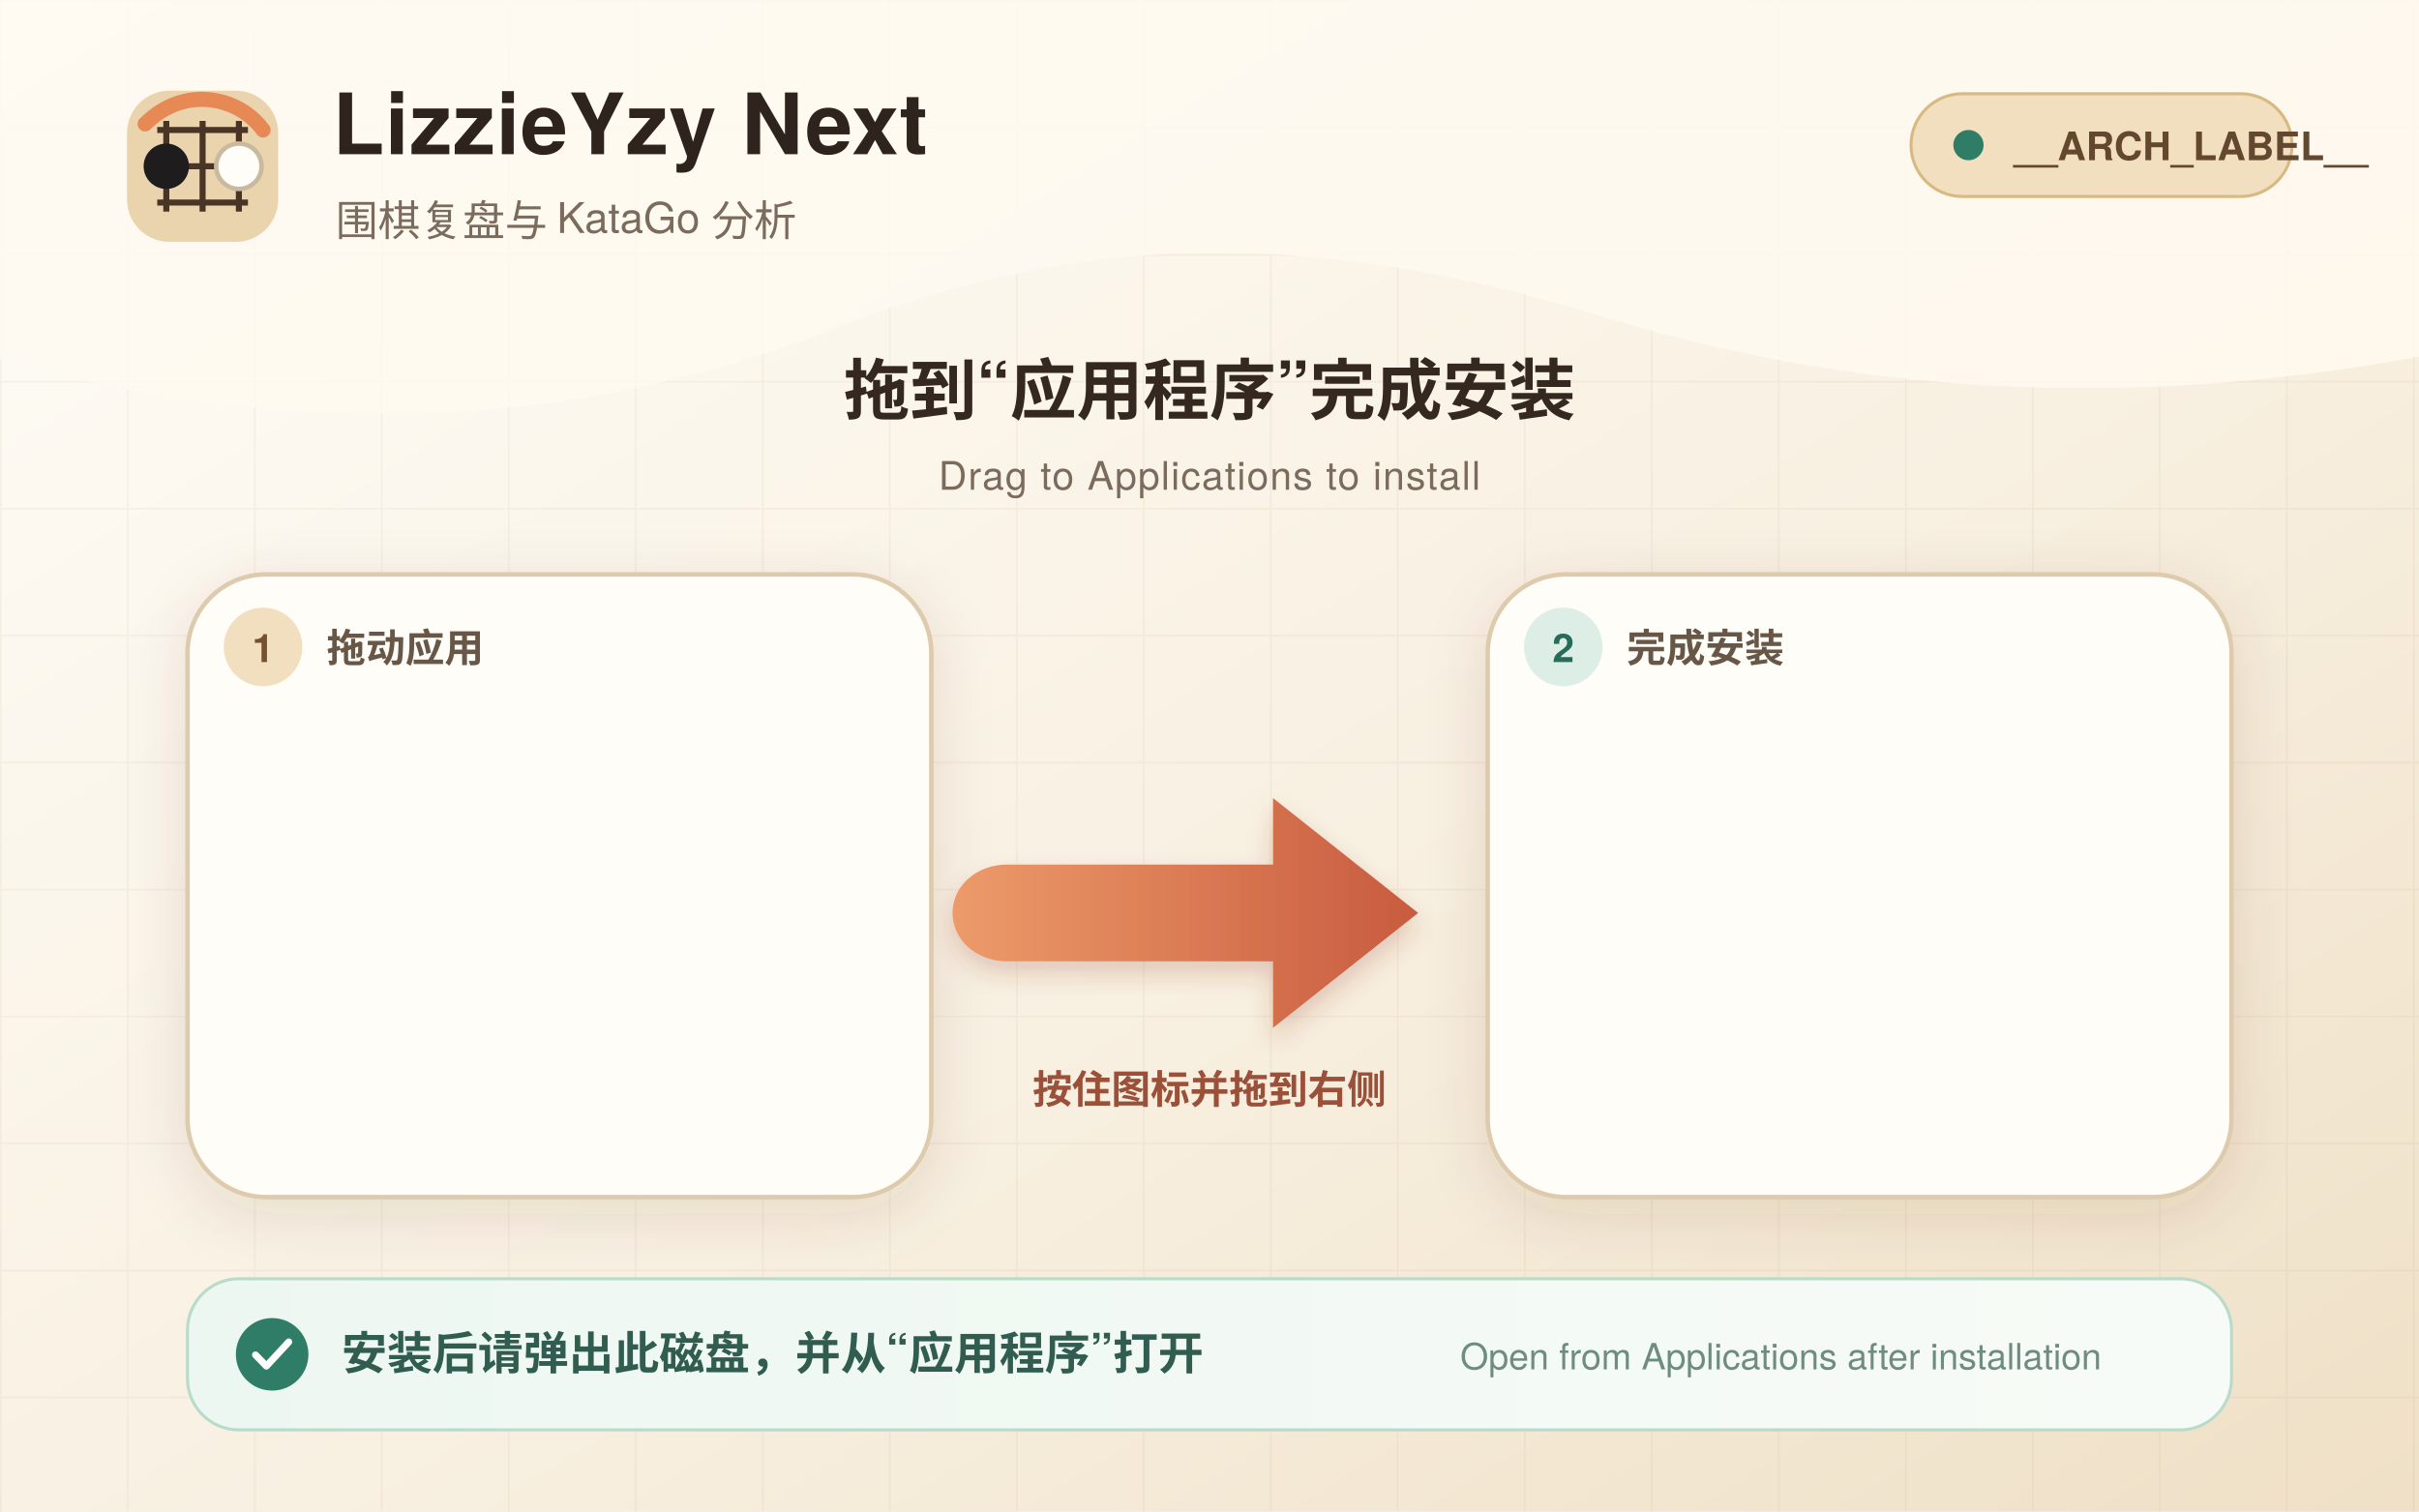
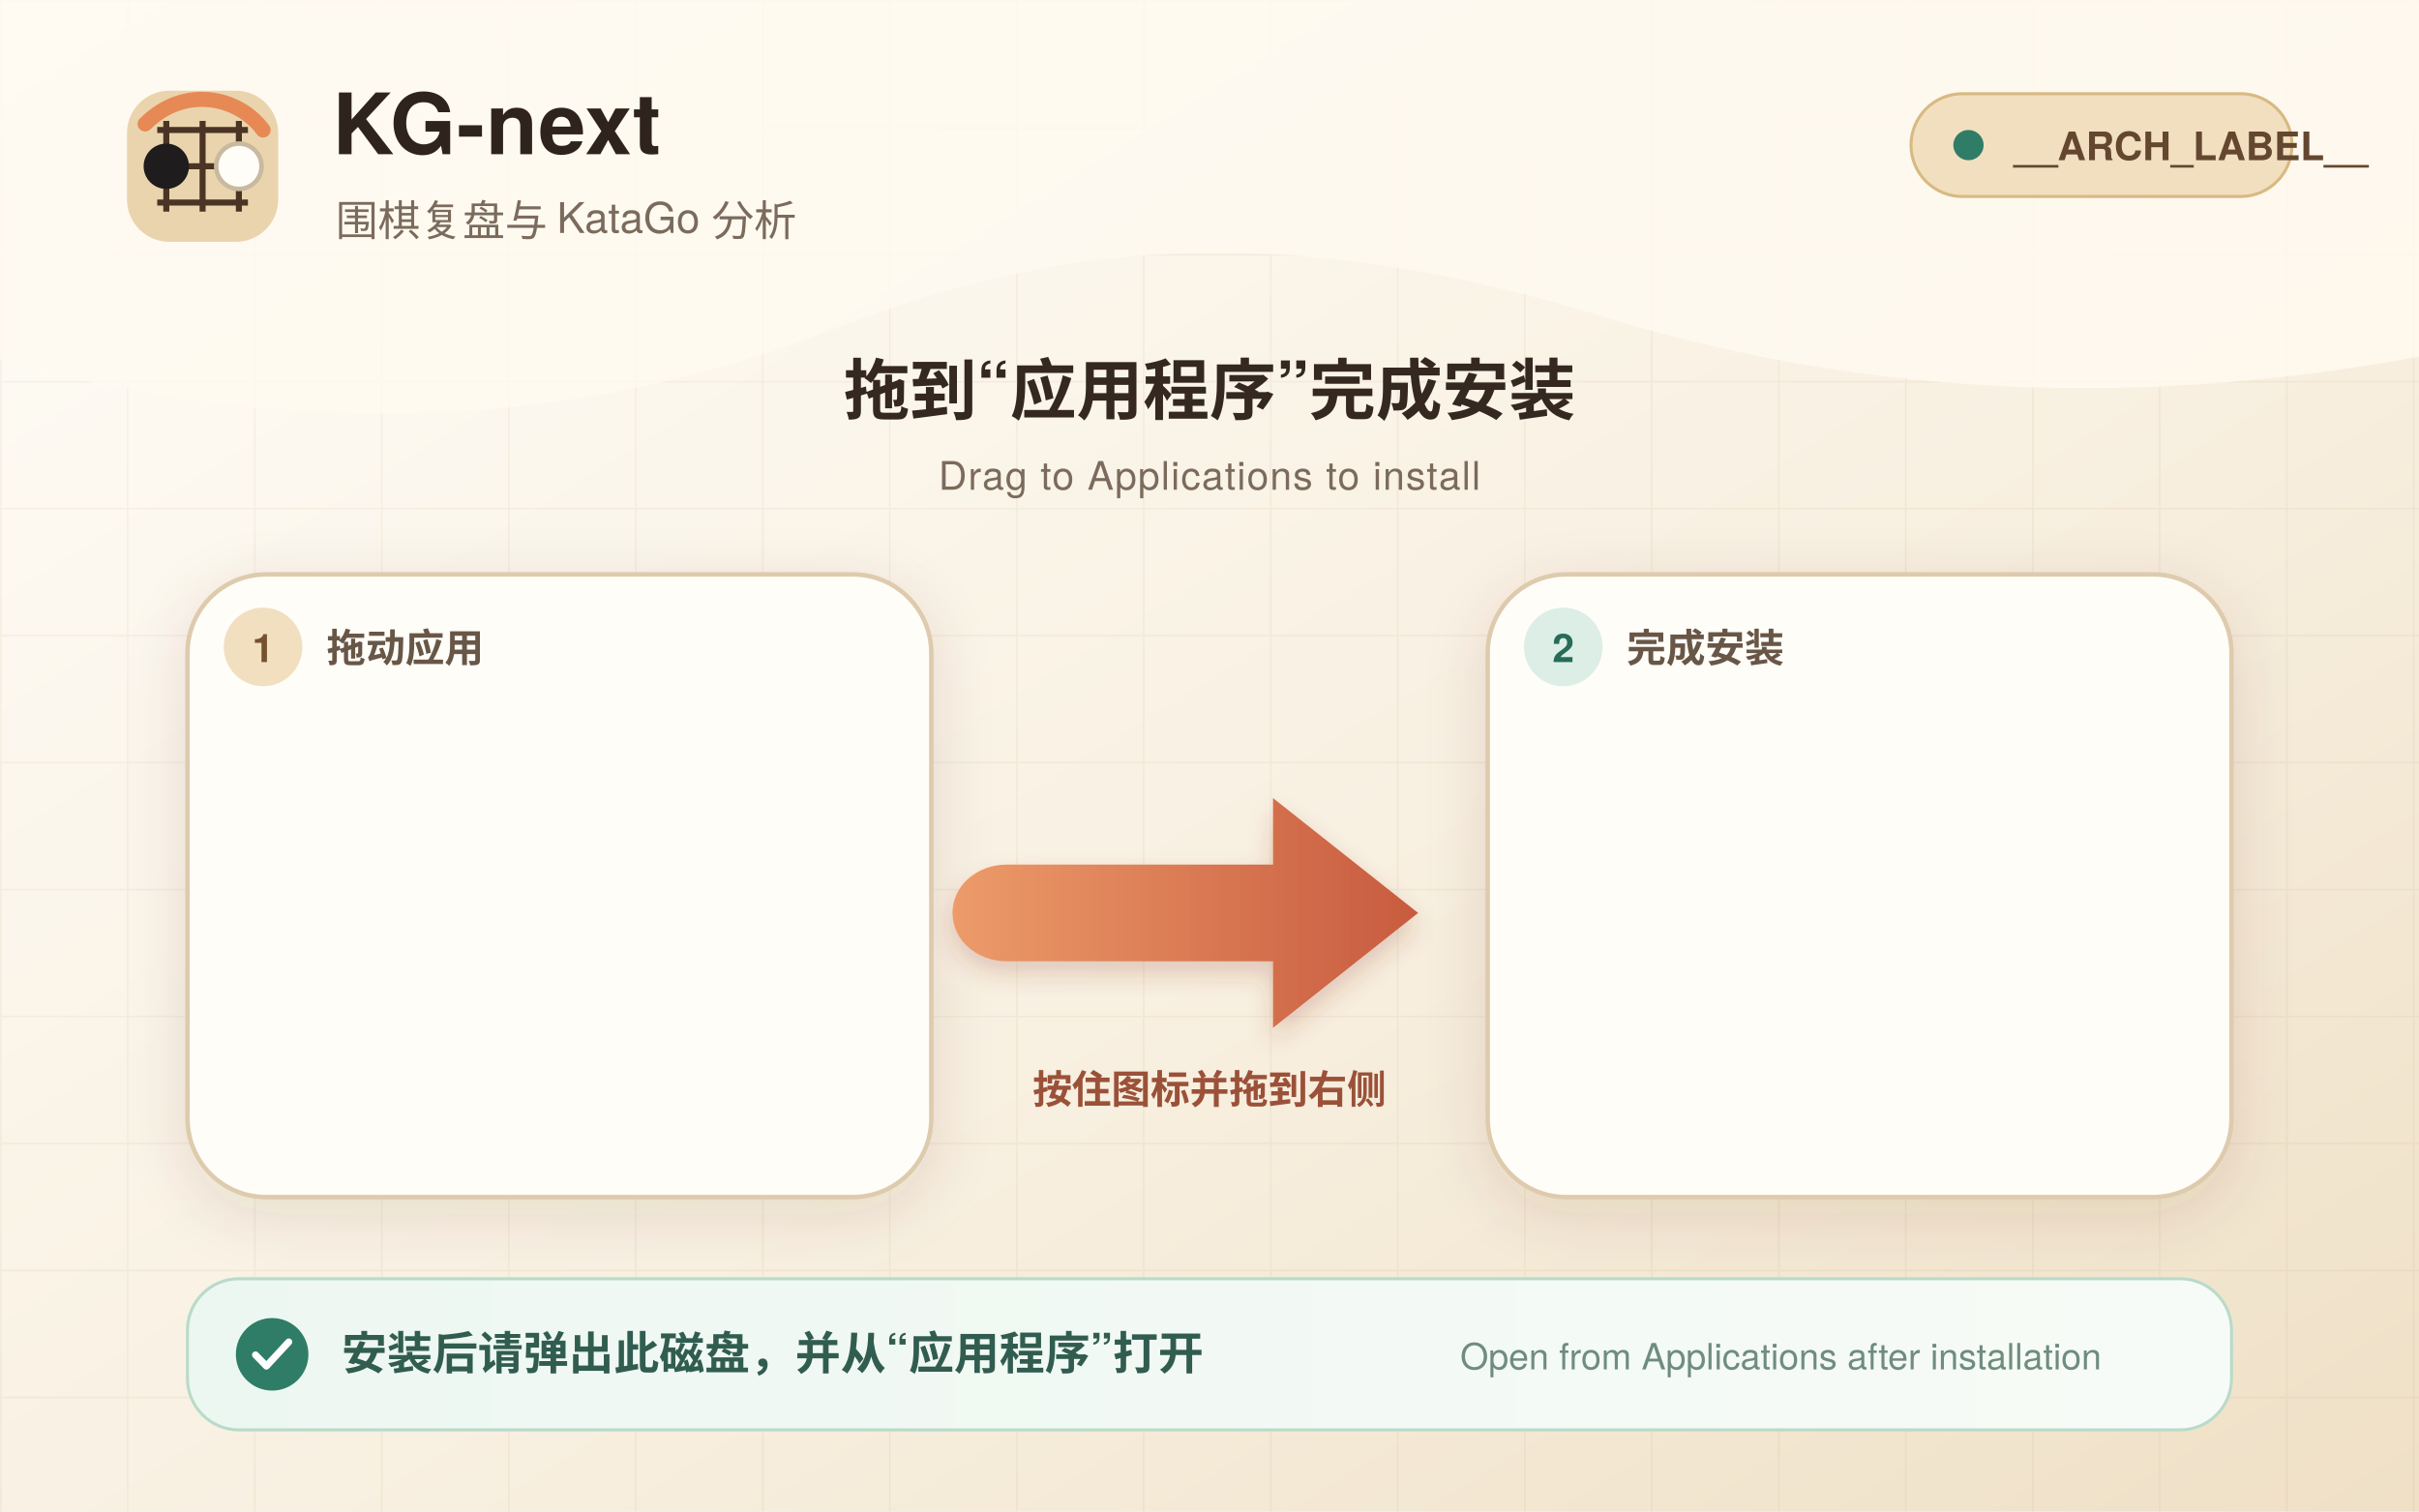
<svg xmlns="http://www.w3.org/2000/svg" width="1600" height="1000" viewBox="0 0 800 500" role="img" aria-labelledby="title description">
  <defs>
    <linearGradient id="page" x1="0" y1="0" x2="1" y2="1">
      <stop offset="0" stop-color="#fffdf8" />
      <stop offset="0.56" stop-color="#f8f0e1" />
      <stop offset="1" stop-color="#efe0c6" />
    </linearGradient>
    <linearGradient id="arrow" x1="0" y1="0" x2="1" y2="0">
      <stop offset="0" stop-color="#ed9b6a" />
      <stop offset="1" stop-color="#c85b3f" />
    </linearGradient>
    <linearGradient id="footer" x1="0" y1="0" x2="1" y2="0">
      <stop offset="0" stop-color="#edf7f1" />
      <stop offset="1" stop-color="#f7fbf7" />
    </linearGradient>
    <filter id="card-shadow" x="-20%" y="-20%" width="140%" height="150%">
      <feDropShadow dx="0" dy="5" stdDeviation="10" flood-color="#57391d" flood-opacity="0.12" />
    </filter>
    <filter id="arrow-shadow" x="-30%" y="-50%" width="160%" height="200%">
      <feDropShadow dx="0" dy="4" stdDeviation="4" flood-color="#8d3b28" flood-opacity="0.22" />
    </filter>
    <pattern id="board-grid" width="42" height="42" patternUnits="userSpaceOnUse">
      <path d="M 42 0 L 0 0 0 42" fill="none" stroke="#9d7344" stroke-width="1" />
    </pattern>
  </defs>
  <rect width="800" height="500" fill="url(#page)" />
  <rect width="800" height="500" fill="url(#board-grid)" opacity="0.075" />
  <path d="M0 0h800v118c-98 18-187 12-269-13-97-30-174-28-253 3C184 145 91 144 0 119Z" fill="#fffaf0" opacity="0.82" />
  <g transform="translate(42 30)">
    <rect x="0" y="0" width="50" height="50" rx="14" fill="#ead4ad" />
    <path d="M10 13h30M10 25h30M10 37h30M13 10v30M25 10v30M37 10v30" fill="none" stroke="#4a3425" stroke-width="2" />
    <circle cx="13" cy="25" r="7.5" fill="#1e1c1d" />
    <circle cx="37" cy="25" r="7.5" fill="#fffdf8" stroke="#c9b99f" stroke-width="1.5" />
    <path d="M6 11c13-13 31-9 39 2" fill="none" stroke="#e78955" stroke-width="5" stroke-linecap="round" />
  </g>
-   <text x="110" y="51" fill="#2f241d" font-family="PingFang SC, Hiragino Sans GB, Helvetica Neue, sans-serif" font-size="28" font-weight="700" letter-spacing="0.3">LizzieYzy Next</text>
+   <text x="110" y="51" fill="#2f241d" font-family="PingFang SC, Hiragino Sans GB, Helvetica Neue, sans-serif" font-size="28" font-weight="700" letter-spacing="0.3">KG-next</text>
  <text x="111" y="78" fill="#7b6b5c" font-family="PingFang SC, Hiragino Sans GB, Helvetica Neue, sans-serif" font-size="14" font-weight="500">围棋复盘与 KataGo 分析</text>
  <g transform="translate(632 31)">
    <rect x="0" y="0" width="126" height="34" rx="17" fill="#f1dfc0" stroke="#d8b982" />
    <circle cx="19" cy="17" r="5" fill="#2f7d67" />
    <text x="34" y="22" fill="#63472f" font-family="Helvetica Neue, PingFang SC, sans-serif" font-size="13" font-weight="700">__ARCH_LABEL__</text>
  </g>
  <text x="400" y="137" text-anchor="middle" fill="#352820" font-family="PingFang SC, Hiragino Sans GB, Helvetica Neue, sans-serif" font-size="22" font-weight="700">拖到“应用程序”完成安装</text>
  <text x="400" y="162" text-anchor="middle" fill="#7b6b5c" font-family="Helvetica Neue, PingFang SC, sans-serif" font-size="13" font-weight="500" letter-spacing="0.4">Drag to Applications to install</text>
  <g filter="url(#card-shadow)">
    <rect x="62" y="190" width="246" height="206" rx="26" fill="#fffdf8" stroke="#decbae" stroke-width="1.5" />
    <rect x="492" y="190" width="246" height="206" rx="26" fill="#fffdf8" stroke="#decbae" stroke-width="1.5" />
  </g>
  <circle cx="87" cy="214" r="13" fill="#f1dfc0" />
  <text x="87" y="219" text-anchor="middle" fill="#76512f" font-family="Helvetica Neue, sans-serif" font-size="13" font-weight="700">1</text>
  <text x="108" y="219" fill="#685647" font-family="PingFang SC, Hiragino Sans GB, Helvetica Neue, sans-serif" font-size="13" font-weight="600">拖动应用</text>
  <circle cx="517" cy="214" r="13" fill="#dceee5" />
  <text x="517" y="219" text-anchor="middle" fill="#276b59" font-family="Helvetica Neue, sans-serif" font-size="13" font-weight="700">2</text>
  <text x="538" y="219" fill="#685647" font-family="PingFang SC, Hiragino Sans GB, Helvetica Neue, sans-serif" font-size="13" font-weight="600">完成安装</text>
  <g filter="url(#arrow-shadow)">
    <path d="M333 286h88v-22l48 38-48 38v-22h-88c-10 0-18-7-18-16s8-16 18-16Z" fill="url(#arrow)" />
  </g>
  <text x="400" y="365" text-anchor="middle" fill="#9b5139" font-family="PingFang SC, Hiragino Sans GB, Helvetica Neue, sans-serif" font-size="13" font-weight="700">按住图标并拖到右侧</text>
  <rect x="62" y="423" width="676" height="50" rx="17" fill="url(#footer)" stroke="#b9dbc9" />
  <circle cx="90" cy="448" r="12" fill="#2f7d67" />
  <path d="M84.5 448.2l3.6 3.7 7.4-8" fill="none" stroke="#fff" stroke-width="2.3" stroke-linecap="round" stroke-linejoin="round" />
  <text x="113" y="453" fill="#315d50" font-family="PingFang SC, Hiragino Sans GB, Helvetica Neue, sans-serif" font-size="15" font-weight="600">安装后请弹出此磁盘，并从“应用程序”打开</text>
  <text x="695" y="453" text-anchor="end" fill="#6f8c82" font-family="Helvetica Neue, PingFang SC, sans-serif" font-size="12" font-weight="500">Open from Applications after installation</text>
</svg>
